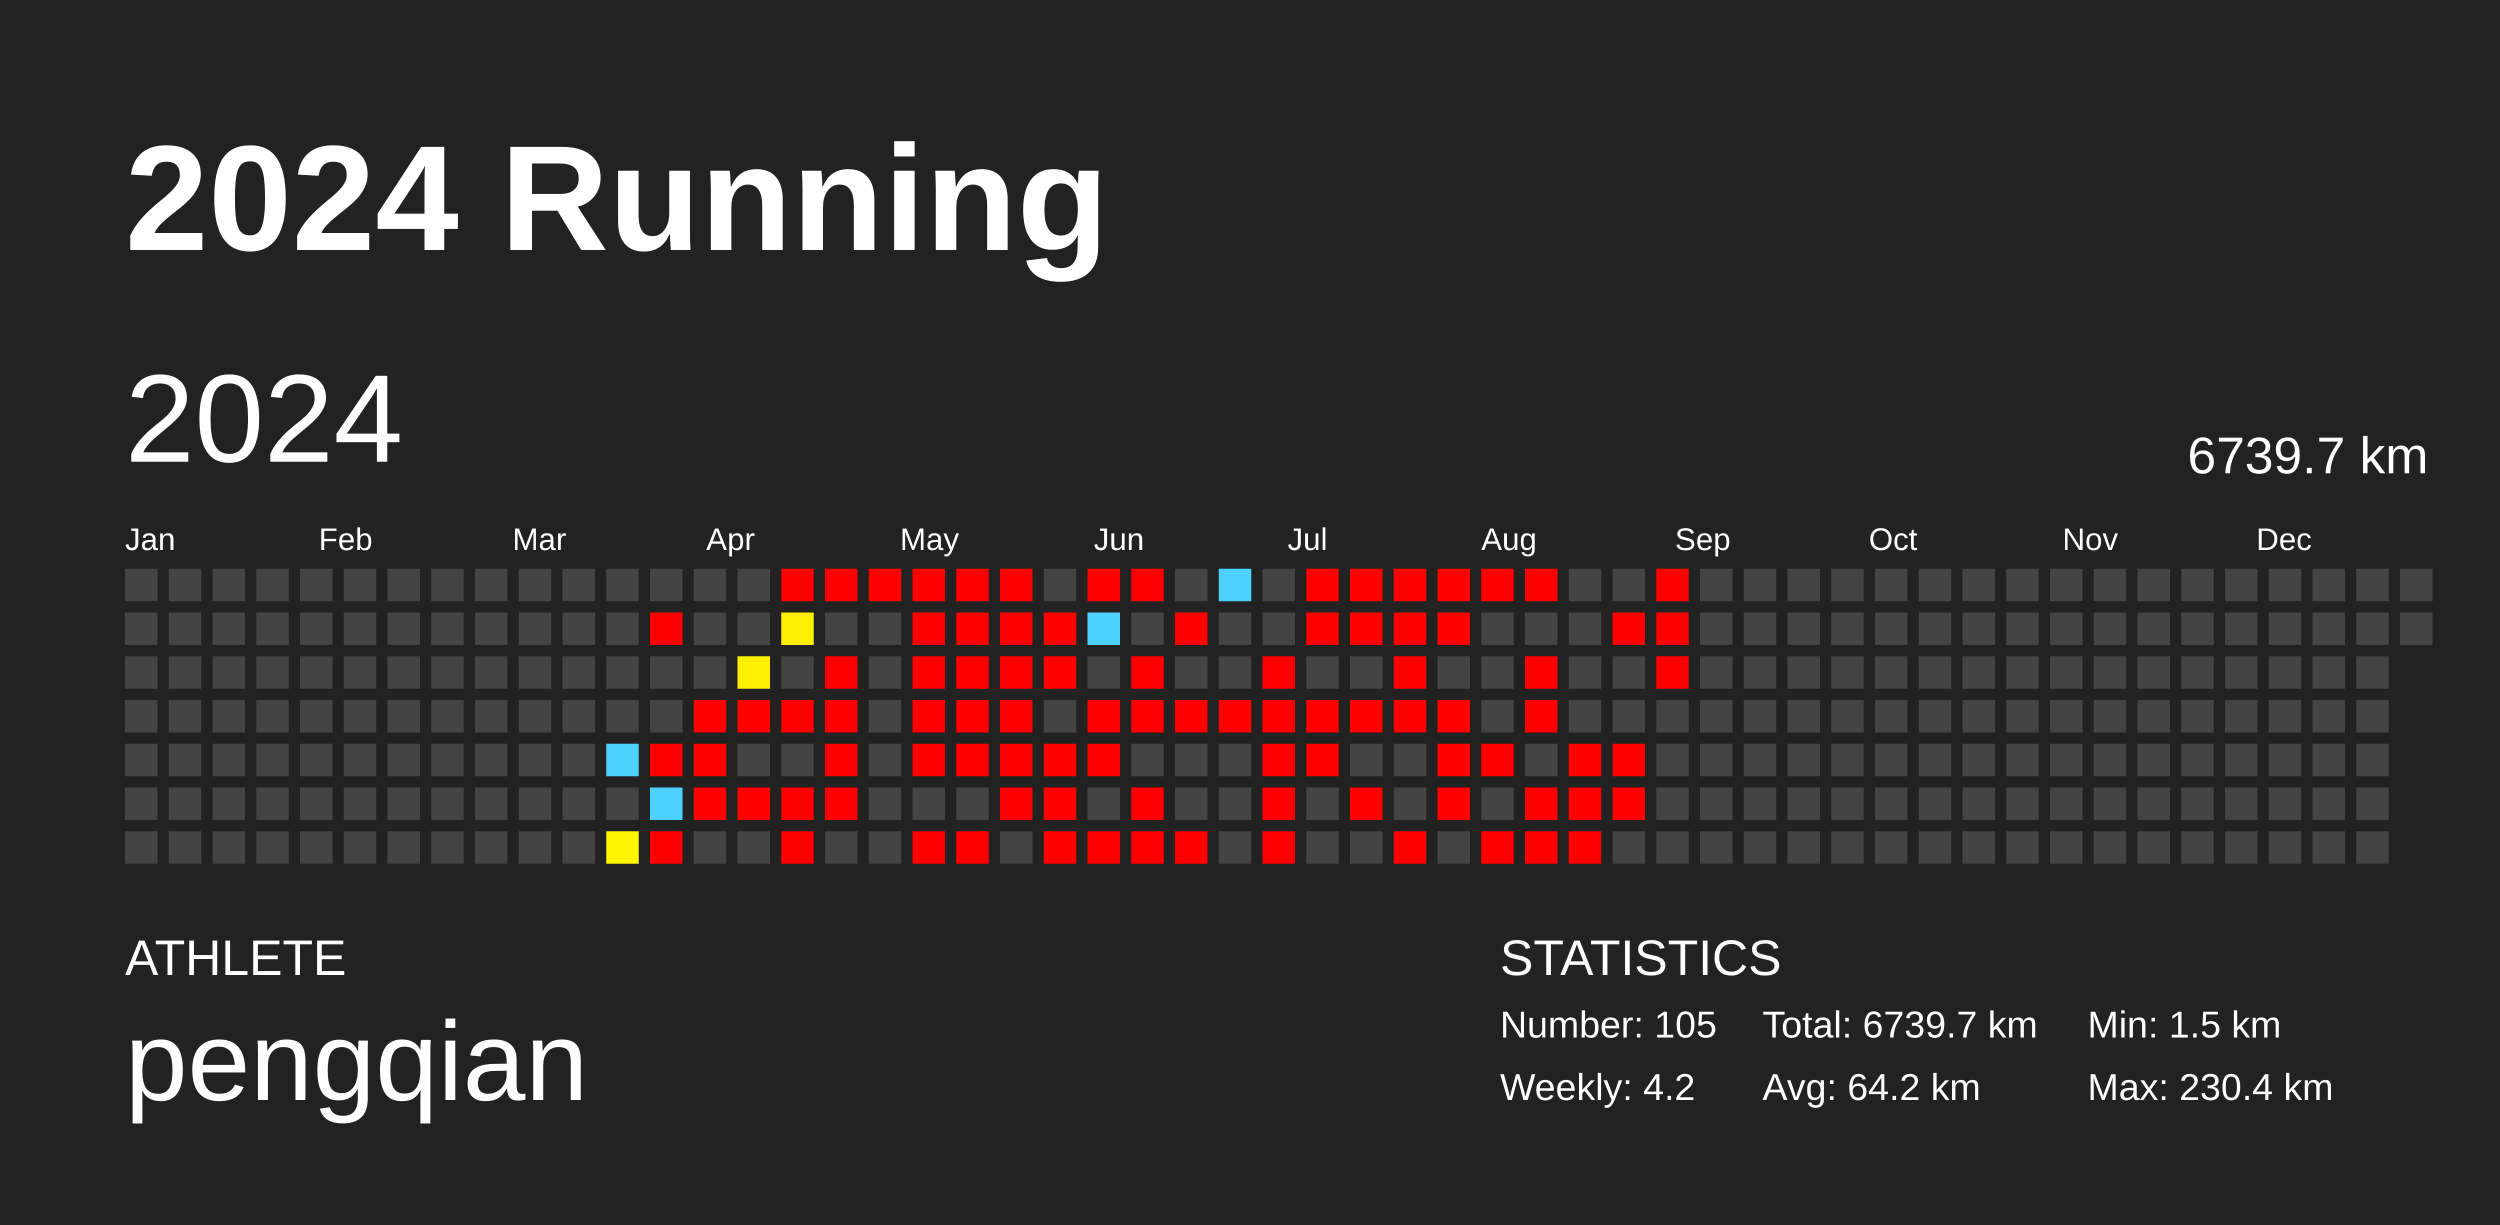
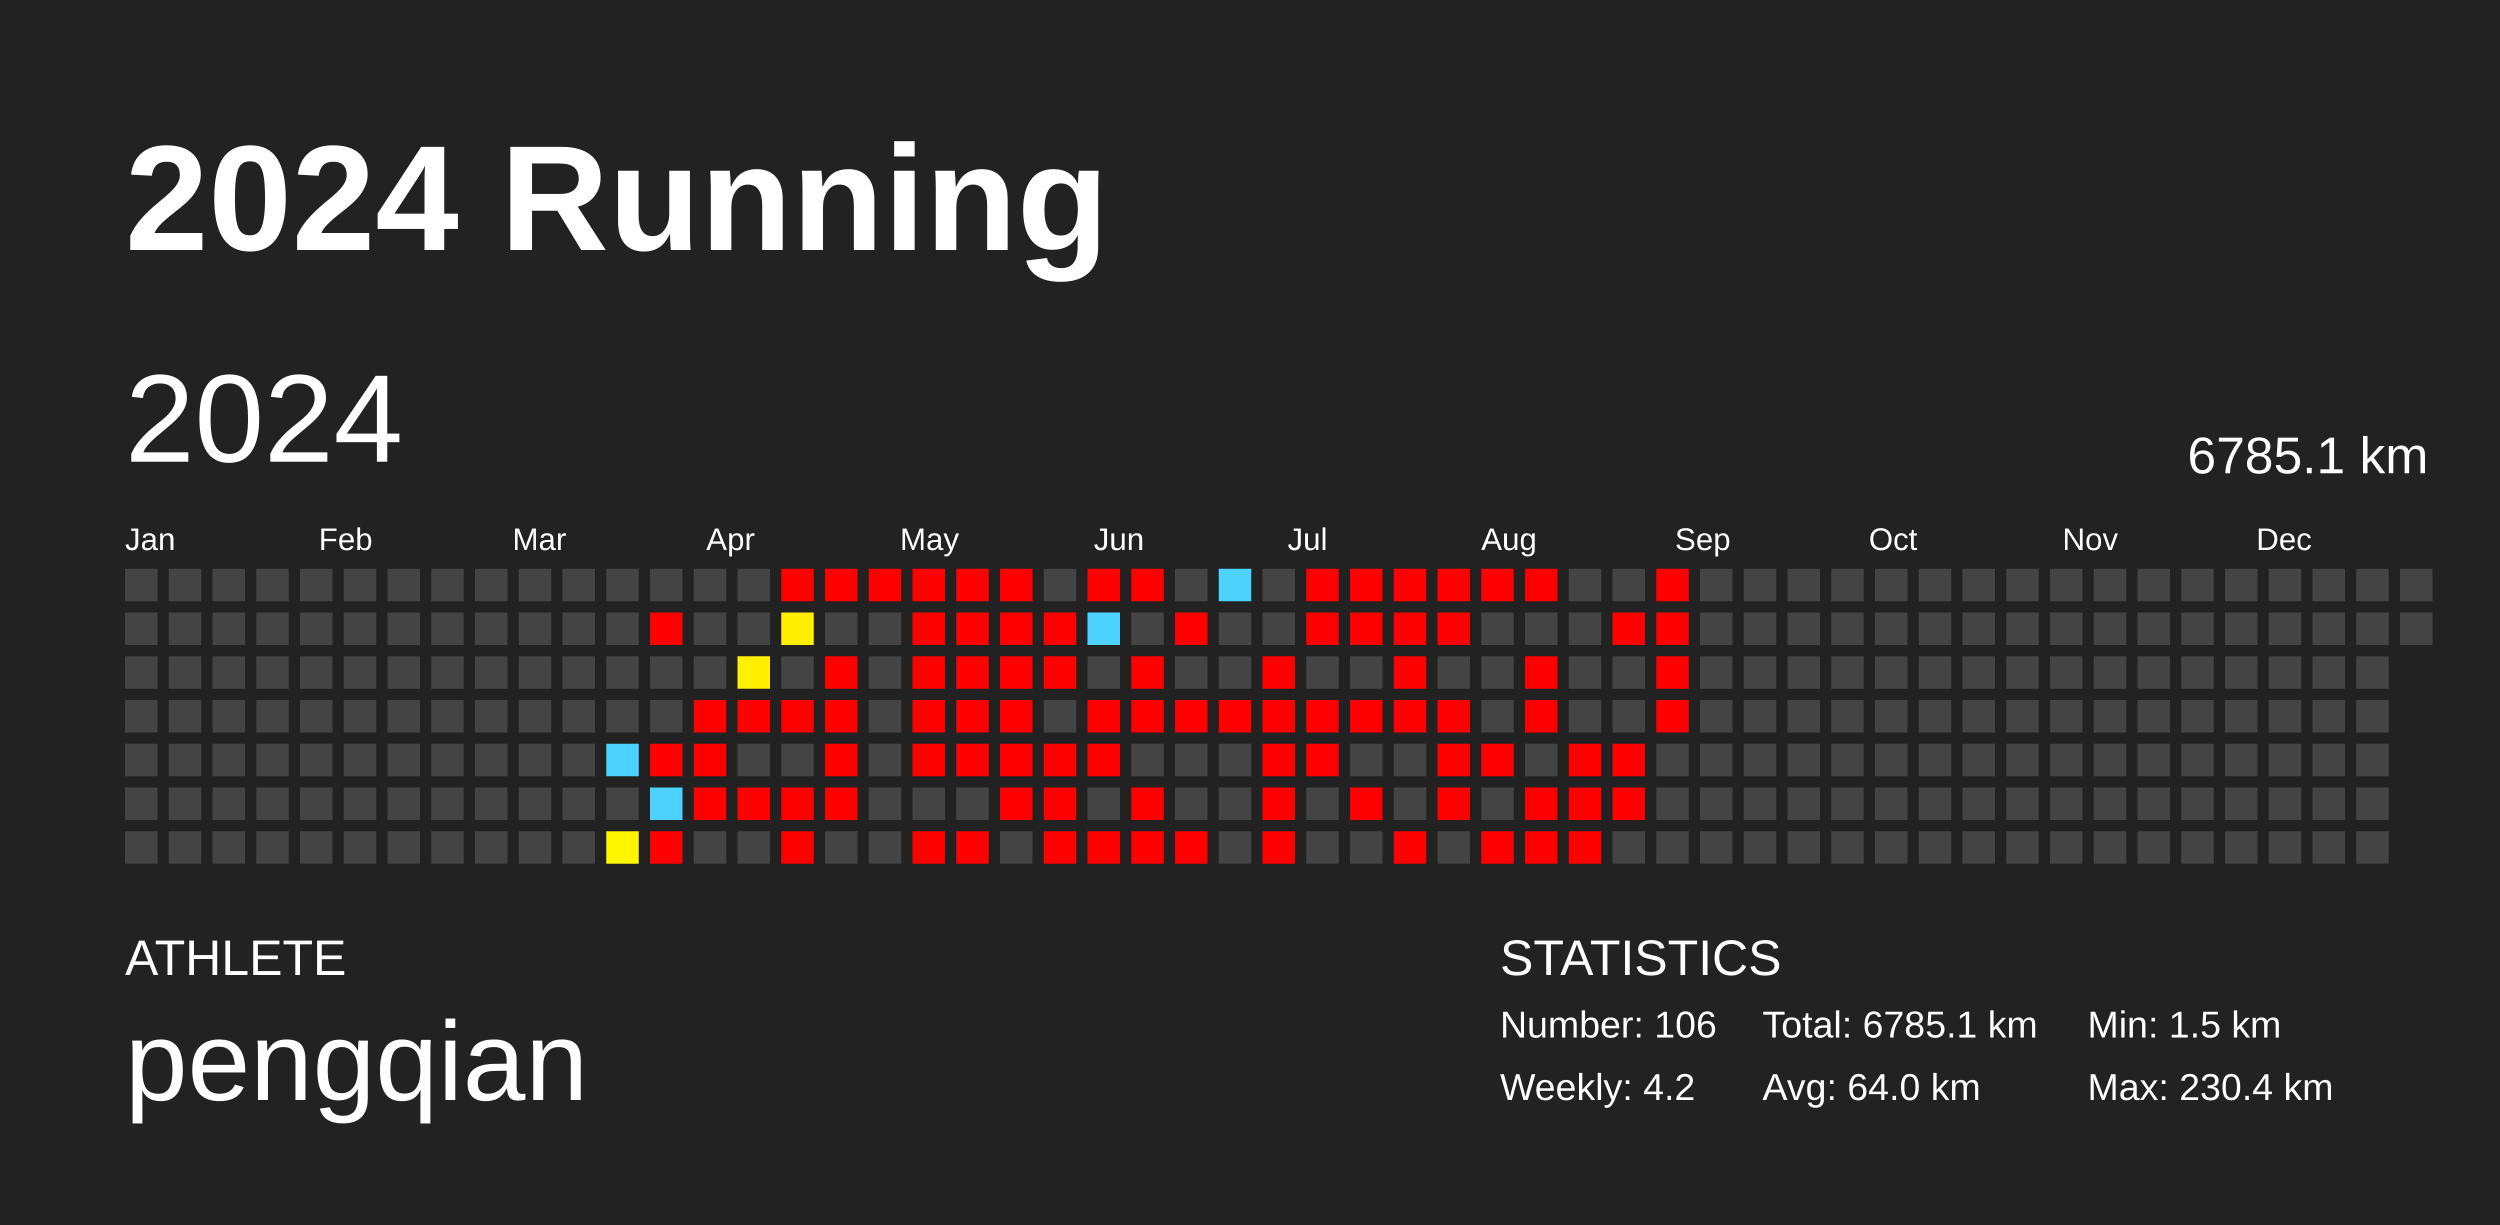
<svg xmlns="http://www.w3.org/2000/svg" baseProfile="full" height="98mm" version="1.1" viewBox="0,0,200,98" width="200mm">
  <defs />
  <rect fill="#222222" height="98" width="200" x="0" y="0" />
  <text fill="#FFFFFF" style="font-size:12px; font-family:Arial; font-weight:bold;" x="10" y="20">2024 Running</text>
  <text fill="#FFFFFF" style="font-size:4px; font-family:Arial" x="10" y="78">ATHLETE</text>
  <text fill="#FFFFFF" style="font-size:9px; font-family:Arial" x="10" y="88">pengqian</text>
  <text fill="#FFFFFF" style="font-size:4px; font-family:Arial" x="120" y="78">STATISTICS</text>
-   <text fill="#FFFFFF" style="font-size:3px; font-family:Arial" x="120" y="83">Number: 105</text>
+   <text fill="#FFFFFF" style="font-size:3px; font-family:Arial" x="120" y="83">Number: 106</text>
  <text fill="#FFFFFF" style="font-size:3px; font-family:Arial" x="120" y="88">Weekly: 4.2</text>
-   <text fill="#FFFFFF" style="font-size:3px; font-family:Arial" x="141" y="83">Total: 6739.7 km</text>
-   <text fill="#FFFFFF" style="font-size:3px; font-family:Arial" x="141" y="88">Avg: 64.2 km</text>
+   <text fill="#FFFFFF" style="font-size:3px; font-family:Arial" x="141" y="83">Total: 6785.1 km</text>
+   <text fill="#FFFFFF" style="font-size:3px; font-family:Arial" x="141" y="88">Avg: 64.0 km</text>
  <text fill="#FFFFFF" style="font-size:3px; font-family:Arial" x="167" y="83">Min: 1.5 km</text>
  <text fill="#FFFFFF" style="font-size:3px; font-family:Arial" x="167" y="88">Max: 230.4 km</text>
  <text dominant-baseline="hanging" fill="#FFFFFF" style="font-size:10.0px; font-family:Arial;" x="10" y="30">2024</text>
-   <text dominant-baseline="hanging" fill="#FFFFFF" style="font-size:4.125px; font-family:Arial;" x="175" y="35">6739.7 km</text>
+   <text dominant-baseline="hanging" fill="#FFFFFF" style="font-size:4.125px; font-family:Arial;" x="175" y="35">6785.1 km</text>
  <text fill="#FFFFFF" style="font-size:2.5px; font-family:Arial" x="10.0" y="44">Jan</text>
  <text fill="#FFFFFF" style="font-size:2.5px; font-family:Arial" x="25.5" y="44">Feb</text>
  <text fill="#FFFFFF" style="font-size:2.5px; font-family:Arial" x="41.0" y="44">Mar</text>
  <text fill="#FFFFFF" style="font-size:2.5px; font-family:Arial" x="56.5" y="44">Apr</text>
  <text fill="#FFFFFF" style="font-size:2.5px; font-family:Arial" x="72.0" y="44">May</text>
  <text fill="#FFFFFF" style="font-size:2.5px; font-family:Arial" x="87.5" y="44">Jun</text>
  <text fill="#FFFFFF" style="font-size:2.5px; font-family:Arial" x="103.0" y="44">Jul</text>
  <text fill="#FFFFFF" style="font-size:2.5px; font-family:Arial" x="118.5" y="44">Aug</text>
  <text fill="#FFFFFF" style="font-size:2.5px; font-family:Arial" x="134.0" y="44">Sep</text>
  <text fill="#FFFFFF" style="font-size:2.5px; font-family:Arial" x="149.5" y="44">Oct</text>
  <text fill="#FFFFFF" style="font-size:2.5px; font-family:Arial" x="165.0" y="44">Nov</text>
  <text fill="#FFFFFF" style="font-size:2.5px; font-family:Arial" x="180.5" y="44">Dec</text>
  <rect fill="#444444" height="2.6" width="2.6" x="10.0" y="45.5" />
  <rect fill="#444444" height="2.6" width="2.6" x="10.0" y="49.0" />
  <rect fill="#444444" height="2.6" width="2.6" x="10.0" y="52.5" />
  <rect fill="#444444" height="2.6" width="2.6" x="10.0" y="56.0" />
  <rect fill="#444444" height="2.6" width="2.6" x="10.0" y="59.5" />
  <rect fill="#444444" height="2.6" width="2.6" x="10.0" y="63.0" />
  <rect fill="#444444" height="2.6" width="2.6" x="10.0" y="66.5" />
  <rect fill="#444444" height="2.6" width="2.6" x="13.5" y="45.5" />
  <rect fill="#444444" height="2.6" width="2.6" x="13.5" y="49.0" />
  <rect fill="#444444" height="2.6" width="2.6" x="13.5" y="52.5" />
  <rect fill="#444444" height="2.6" width="2.6" x="13.5" y="56.0" />
  <rect fill="#444444" height="2.6" width="2.6" x="13.5" y="59.5" />
  <rect fill="#444444" height="2.6" width="2.6" x="13.5" y="63.0" />
  <rect fill="#444444" height="2.6" width="2.6" x="13.5" y="66.5" />
  <rect fill="#444444" height="2.6" width="2.6" x="17.0" y="45.5" />
  <rect fill="#444444" height="2.6" width="2.6" x="17.0" y="49.0" />
  <rect fill="#444444" height="2.6" width="2.6" x="17.0" y="52.5" />
  <rect fill="#444444" height="2.6" width="2.6" x="17.0" y="56.0" />
  <rect fill="#444444" height="2.6" width="2.6" x="17.0" y="59.5" />
  <rect fill="#444444" height="2.6" width="2.6" x="17.0" y="63.0" />
  <rect fill="#444444" height="2.6" width="2.6" x="17.0" y="66.5" />
  <rect fill="#444444" height="2.6" width="2.6" x="20.5" y="45.5" />
  <rect fill="#444444" height="2.6" width="2.6" x="20.5" y="49.0" />
  <rect fill="#444444" height="2.6" width="2.6" x="20.5" y="52.5" />
  <rect fill="#444444" height="2.6" width="2.6" x="20.5" y="56.0" />
  <rect fill="#444444" height="2.6" width="2.6" x="20.5" y="59.5" />
  <rect fill="#444444" height="2.6" width="2.6" x="20.5" y="63.0" />
  <rect fill="#444444" height="2.6" width="2.6" x="20.5" y="66.5" />
  <rect fill="#444444" height="2.6" width="2.6" x="24.0" y="45.5" />
  <rect fill="#444444" height="2.6" width="2.6" x="24.0" y="49.0" />
  <rect fill="#444444" height="2.6" width="2.6" x="24.0" y="52.5" />
  <rect fill="#444444" height="2.6" width="2.6" x="24.0" y="56.0" />
  <rect fill="#444444" height="2.6" width="2.6" x="24.0" y="59.5" />
  <rect fill="#444444" height="2.6" width="2.6" x="24.0" y="63.0" />
  <rect fill="#444444" height="2.6" width="2.6" x="24.0" y="66.5" />
  <rect fill="#444444" height="2.6" width="2.6" x="27.5" y="45.5" />
  <rect fill="#444444" height="2.6" width="2.6" x="27.5" y="49.0" />
  <rect fill="#444444" height="2.6" width="2.6" x="27.5" y="52.5" />
  <rect fill="#444444" height="2.6" width="2.6" x="27.5" y="56.0" />
  <rect fill="#444444" height="2.6" width="2.6" x="27.5" y="59.5" />
  <rect fill="#444444" height="2.6" width="2.6" x="27.5" y="63.0" />
  <rect fill="#444444" height="2.6" width="2.6" x="27.5" y="66.5" />
  <rect fill="#444444" height="2.6" width="2.6" x="31.0" y="45.5" />
  <rect fill="#444444" height="2.6" width="2.6" x="31.0" y="49.0" />
  <rect fill="#444444" height="2.6" width="2.6" x="31.0" y="52.5" />
  <rect fill="#444444" height="2.6" width="2.6" x="31.0" y="56.0" />
  <rect fill="#444444" height="2.6" width="2.6" x="31.0" y="59.5" />
  <rect fill="#444444" height="2.6" width="2.6" x="31.0" y="63.0" />
  <rect fill="#444444" height="2.6" width="2.6" x="31.0" y="66.5" />
  <rect fill="#444444" height="2.6" width="2.6" x="34.5" y="45.5" />
  <rect fill="#444444" height="2.6" width="2.6" x="34.5" y="49.0" />
  <rect fill="#444444" height="2.6" width="2.6" x="34.5" y="52.5" />
  <rect fill="#444444" height="2.6" width="2.6" x="34.5" y="56.0" />
  <rect fill="#444444" height="2.6" width="2.6" x="34.5" y="59.5" />
  <rect fill="#444444" height="2.6" width="2.6" x="34.5" y="63.0" />
  <rect fill="#444444" height="2.6" width="2.6" x="34.5" y="66.5" />
  <rect fill="#444444" height="2.6" width="2.6" x="38.0" y="45.5" />
  <rect fill="#444444" height="2.6" width="2.6" x="38.0" y="49.0" />
  <rect fill="#444444" height="2.6" width="2.6" x="38.0" y="52.5" />
  <rect fill="#444444" height="2.6" width="2.6" x="38.0" y="56.0" />
  <rect fill="#444444" height="2.6" width="2.6" x="38.0" y="59.5" />
  <rect fill="#444444" height="2.6" width="2.6" x="38.0" y="63.0" />
  <rect fill="#444444" height="2.6" width="2.6" x="38.0" y="66.5" />
  <rect fill="#444444" height="2.6" width="2.6" x="41.5" y="45.5" />
  <rect fill="#444444" height="2.6" width="2.6" x="41.5" y="49.0" />
  <rect fill="#444444" height="2.6" width="2.6" x="41.5" y="52.5" />
  <rect fill="#444444" height="2.6" width="2.6" x="41.5" y="56.0" />
  <rect fill="#444444" height="2.6" width="2.6" x="41.5" y="59.5" />
  <rect fill="#444444" height="2.6" width="2.6" x="41.5" y="63.0" />
  <rect fill="#444444" height="2.6" width="2.6" x="41.5" y="66.5" />
  <rect fill="#444444" height="2.6" width="2.6" x="45.0" y="45.5" />
  <rect fill="#444444" height="2.6" width="2.6" x="45.0" y="49.0" />
  <rect fill="#444444" height="2.6" width="2.6" x="45.0" y="52.5" />
  <rect fill="#444444" height="2.6" width="2.6" x="45.0" y="56.0" />
  <rect fill="#444444" height="2.6" width="2.6" x="45.0" y="59.5" />
  <rect fill="#444444" height="2.6" width="2.6" x="45.0" y="63.0" />
  <rect fill="#444444" height="2.6" width="2.6" x="45.0" y="66.5" />
  <rect fill="#444444" height="2.6" width="2.6" x="48.5" y="45.5" />
  <rect fill="#444444" height="2.6" width="2.6" x="48.5" y="49.0" />
  <rect fill="#444444" height="2.6" width="2.6" x="48.5" y="52.5" />
  <rect fill="#444444" height="2.6" width="2.6" x="48.5" y="56.0" />
  <rect fill="#4dd2ff" height="2.6" width="2.6" x="48.5" y="59.5" />
  <rect fill="#444444" height="2.6" width="2.6" x="48.5" y="63.0" />
  <rect fill="#fff500" height="2.6" width="2.6" x="48.5" y="66.5" />
  <rect fill="#444444" height="2.6" width="2.6" x="52.0" y="45.5" />
  <rect fill="red" height="2.6" width="2.6" x="52.0" y="49.0" />
  <rect fill="#444444" height="2.6" width="2.6" x="52.0" y="52.5" />
  <rect fill="#444444" height="2.6" width="2.6" x="52.0" y="56.0" />
  <rect fill="red" height="2.6" width="2.6" x="52.0" y="59.5" />
  <rect fill="#4dd2ff" height="2.6" width="2.6" x="52.0" y="63.0" />
  <rect fill="red" height="2.6" width="2.6" x="52.0" y="66.5" />
  <rect fill="#444444" height="2.6" width="2.6" x="55.5" y="45.5" />
  <rect fill="#444444" height="2.6" width="2.6" x="55.5" y="49.0" />
  <rect fill="#444444" height="2.6" width="2.6" x="55.5" y="52.5" />
  <rect fill="red" height="2.6" width="2.6" x="55.5" y="56.0" />
  <rect fill="red" height="2.6" width="2.6" x="55.5" y="59.5" />
  <rect fill="red" height="2.6" width="2.6" x="55.5" y="63.0" />
  <rect fill="#444444" height="2.6" width="2.6" x="55.5" y="66.5" />
  <rect fill="#444444" height="2.6" width="2.6" x="59.0" y="45.5" />
  <rect fill="#444444" height="2.6" width="2.6" x="59.0" y="49.0" />
  <rect fill="#fff000" height="2.6" width="2.6" x="59.0" y="52.5" />
  <rect fill="red" height="2.6" width="2.6" x="59.0" y="56.0" />
  <rect fill="#444444" height="2.6" width="2.6" x="59.0" y="59.5" />
  <rect fill="red" height="2.6" width="2.6" x="59.0" y="63.0" />
  <rect fill="#444444" height="2.6" width="2.6" x="59.0" y="66.5" />
  <rect fill="red" height="2.6" width="2.6" x="62.5" y="45.5" />
  <rect fill="#ffee00" height="2.6" width="2.6" x="62.5" y="49.0" />
  <rect fill="#444444" height="2.6" width="2.6" x="62.5" y="52.5" />
  <rect fill="red" height="2.6" width="2.6" x="62.5" y="56.0" />
  <rect fill="#444444" height="2.6" width="2.6" x="62.5" y="59.5" />
  <rect fill="red" height="2.6" width="2.6" x="62.5" y="63.0" />
  <rect fill="red" height="2.6" width="2.6" x="62.5" y="66.5" />
  <rect fill="red" height="2.6" width="2.6" x="66.0" y="45.5" />
  <rect fill="#444444" height="2.6" width="2.6" x="66.0" y="49.0" />
  <rect fill="red" height="2.6" width="2.6" x="66.0" y="52.5" />
  <rect fill="red" height="2.6" width="2.6" x="66.0" y="56.0" />
  <rect fill="red" height="2.6" width="2.6" x="66.0" y="59.5" />
  <rect fill="red" height="2.6" width="2.6" x="66.0" y="63.0" />
  <rect fill="#444444" height="2.6" width="2.6" x="66.0" y="66.5" />
  <rect fill="red" height="2.6" width="2.6" x="69.5" y="45.5" />
  <rect fill="#444444" height="2.6" width="2.6" x="69.5" y="49.0" />
  <rect fill="#444444" height="2.6" width="2.6" x="69.5" y="52.5" />
  <rect fill="#444444" height="2.6" width="2.6" x="69.5" y="56.0" />
  <rect fill="#444444" height="2.6" width="2.6" x="69.5" y="59.5" />
  <rect fill="#444444" height="2.6" width="2.6" x="69.5" y="63.0" />
  <rect fill="#444444" height="2.6" width="2.6" x="69.5" y="66.5" />
  <rect fill="red" height="2.6" width="2.6" x="73.0" y="45.5" />
  <rect fill="red" height="2.6" width="2.6" x="73.0" y="49.0" />
  <rect fill="red" height="2.6" width="2.6" x="73.0" y="52.5" />
  <rect fill="red" height="2.6" width="2.6" x="73.0" y="56.0" />
  <rect fill="red" height="2.6" width="2.6" x="73.0" y="59.5" />
  <rect fill="#444444" height="2.6" width="2.6" x="73.0" y="63.0" />
  <rect fill="red" height="2.6" width="2.6" x="73.0" y="66.5" />
  <rect fill="red" height="2.6" width="2.6" x="76.5" y="45.5" />
  <rect fill="red" height="2.6" width="2.6" x="76.5" y="49.0" />
  <rect fill="red" height="2.6" width="2.6" x="76.5" y="52.5" />
  <rect fill="red" height="2.6" width="2.6" x="76.5" y="56.0" />
  <rect fill="red" height="2.6" width="2.6" x="76.5" y="59.5" />
  <rect fill="#444444" height="2.6" width="2.6" x="76.5" y="63.0" />
  <rect fill="red" height="2.6" width="2.6" x="76.5" y="66.5" />
  <rect fill="red" height="2.6" width="2.6" x="80.0" y="45.5" />
  <rect fill="red" height="2.6" width="2.6" x="80.0" y="49.0" />
  <rect fill="red" height="2.6" width="2.6" x="80.0" y="52.5" />
  <rect fill="red" height="2.6" width="2.6" x="80.0" y="56.0" />
  <rect fill="red" height="2.6" width="2.6" x="80.0" y="59.5" />
  <rect fill="red" height="2.6" width="2.6" x="80.0" y="63.0" />
  <rect fill="#444444" height="2.6" width="2.6" x="80.0" y="66.5" />
  <rect fill="#444444" height="2.6" width="2.6" x="83.5" y="45.5" />
  <rect fill="red" height="2.6" width="2.6" x="83.5" y="49.0" />
  <rect fill="red" height="2.6" width="2.6" x="83.5" y="52.5" />
  <rect fill="#444444" height="2.6" width="2.6" x="83.5" y="56.0" />
  <rect fill="red" height="2.6" width="2.6" x="83.5" y="59.5" />
  <rect fill="red" height="2.6" width="2.6" x="83.5" y="63.0" />
  <rect fill="red" height="2.6" width="2.6" x="83.5" y="66.5" />
  <rect fill="red" height="2.6" width="2.6" x="87.0" y="45.5" />
  <rect fill="#4dd2ff" height="2.6" width="2.6" x="87.0" y="49.0" />
  <rect fill="#444444" height="2.6" width="2.6" x="87.0" y="52.5" />
  <rect fill="red" height="2.6" width="2.6" x="87.0" y="56.0" />
  <rect fill="red" height="2.6" width="2.6" x="87.0" y="59.5" />
  <rect fill="#444444" height="2.6" width="2.6" x="87.0" y="63.0" />
  <rect fill="red" height="2.6" width="2.6" x="87.0" y="66.5" />
  <rect fill="red" height="2.6" width="2.6" x="90.5" y="45.5" />
  <rect fill="#444444" height="2.6" width="2.6" x="90.5" y="49.0" />
  <rect fill="red" height="2.6" width="2.6" x="90.5" y="52.5" />
  <rect fill="red" height="2.6" width="2.6" x="90.5" y="56.0" />
  <rect fill="#444444" height="2.6" width="2.6" x="90.5" y="59.5" />
  <rect fill="red" height="2.6" width="2.6" x="90.5" y="63.0" />
  <rect fill="red" height="2.6" width="2.6" x="90.5" y="66.5" />
  <rect fill="#444444" height="2.6" width="2.6" x="94.0" y="45.5" />
  <rect fill="red" height="2.6" width="2.6" x="94.0" y="49.0" />
  <rect fill="#444444" height="2.6" width="2.6" x="94.0" y="52.5" />
  <rect fill="red" height="2.6" width="2.6" x="94.0" y="56.0" />
  <rect fill="#444444" height="2.6" width="2.6" x="94.0" y="59.5" />
  <rect fill="#444444" height="2.6" width="2.6" x="94.0" y="63.0" />
  <rect fill="red" height="2.6" width="2.6" x="94.0" y="66.5" />
  <rect fill="#4dd2ff" height="2.6" width="2.6" x="97.5" y="45.5" />
  <rect fill="#444444" height="2.6" width="2.6" x="97.5" y="49.0" />
  <rect fill="#444444" height="2.6" width="2.6" x="97.5" y="52.5" />
  <rect fill="red" height="2.6" width="2.6" x="97.5" y="56.0" />
  <rect fill="#444444" height="2.6" width="2.6" x="97.5" y="59.5" />
  <rect fill="#444444" height="2.6" width="2.6" x="97.5" y="63.0" />
  <rect fill="#444444" height="2.6" width="2.6" x="97.5" y="66.5" />
  <rect fill="#444444" height="2.6" width="2.6" x="101.0" y="45.5" />
  <rect fill="#444444" height="2.6" width="2.6" x="101.0" y="49.0" />
  <rect fill="red" height="2.6" width="2.6" x="101.0" y="52.5" />
  <rect fill="red" height="2.6" width="2.6" x="101.0" y="56.0" />
  <rect fill="red" height="2.6" width="2.6" x="101.0" y="59.5" />
  <rect fill="red" height="2.6" width="2.6" x="101.0" y="63.0" />
  <rect fill="red" height="2.6" width="2.6" x="101.0" y="66.5" />
  <rect fill="red" height="2.6" width="2.6" x="104.5" y="45.5" />
  <rect fill="red" height="2.6" width="2.6" x="104.5" y="49.0" />
  <rect fill="#444444" height="2.6" width="2.6" x="104.5" y="52.5" />
  <rect fill="red" height="2.6" width="2.6" x="104.5" y="56.0" />
  <rect fill="red" height="2.6" width="2.6" x="104.5" y="59.5" />
  <rect fill="#444444" height="2.6" width="2.6" x="104.5" y="63.0" />
  <rect fill="#444444" height="2.6" width="2.6" x="104.5" y="66.5" />
  <rect fill="red" height="2.6" width="2.6" x="108.0" y="45.5" />
  <rect fill="red" height="2.6" width="2.6" x="108.0" y="49.0" />
  <rect fill="#444444" height="2.6" width="2.6" x="108.0" y="52.5" />
  <rect fill="red" height="2.6" width="2.6" x="108.0" y="56.0" />
  <rect fill="#444444" height="2.6" width="2.6" x="108.0" y="59.5" />
  <rect fill="red" height="2.6" width="2.6" x="108.0" y="63.0" />
  <rect fill="#444444" height="2.6" width="2.6" x="108.0" y="66.5" />
  <rect fill="red" height="2.6" width="2.6" x="111.5" y="45.5" />
  <rect fill="red" height="2.6" width="2.6" x="111.5" y="49.0" />
  <rect fill="red" height="2.6" width="2.6" x="111.5" y="52.5" />
  <rect fill="red" height="2.6" width="2.6" x="111.5" y="56.0" />
  <rect fill="#444444" height="2.6" width="2.6" x="111.5" y="59.5" />
  <rect fill="#444444" height="2.6" width="2.6" x="111.5" y="63.0" />
  <rect fill="red" height="2.6" width="2.6" x="111.5" y="66.5" />
  <rect fill="red" height="2.6" width="2.6" x="115.0" y="45.5" />
  <rect fill="red" height="2.6" width="2.6" x="115.0" y="49.0" />
  <rect fill="#444444" height="2.6" width="2.6" x="115.0" y="52.5" />
  <rect fill="red" height="2.6" width="2.6" x="115.0" y="56.0" />
  <rect fill="red" height="2.6" width="2.6" x="115.0" y="59.5" />
  <rect fill="red" height="2.6" width="2.6" x="115.0" y="63.0" />
  <rect fill="#444444" height="2.6" width="2.6" x="115.0" y="66.5" />
  <rect fill="red" height="2.6" width="2.6" x="118.5" y="45.5" />
  <rect fill="#444444" height="2.6" width="2.6" x="118.5" y="49.0" />
  <rect fill="#444444" height="2.6" width="2.6" x="118.5" y="52.5" />
  <rect fill="#444444" height="2.6" width="2.6" x="118.5" y="56.0" />
  <rect fill="red" height="2.6" width="2.6" x="118.5" y="59.5" />
  <rect fill="#444444" height="2.6" width="2.6" x="118.5" y="63.0" />
  <rect fill="red" height="2.6" width="2.6" x="118.5" y="66.5" />
  <rect fill="red" height="2.6" width="2.6" x="122.0" y="45.5" />
  <rect fill="#444444" height="2.6" width="2.6" x="122.0" y="49.0" />
  <rect fill="red" height="2.6" width="2.6" x="122.0" y="52.5" />
  <rect fill="red" height="2.6" width="2.6" x="122.0" y="56.0" />
  <rect fill="#444444" height="2.6" width="2.6" x="122.0" y="59.5" />
  <rect fill="red" height="2.6" width="2.6" x="122.0" y="63.0" />
  <rect fill="red" height="2.6" width="2.6" x="122.0" y="66.5" />
  <rect fill="#444444" height="2.6" width="2.6" x="125.5" y="45.5" />
  <rect fill="#444444" height="2.6" width="2.6" x="125.5" y="49.0" />
  <rect fill="#444444" height="2.6" width="2.6" x="125.5" y="52.5" />
  <rect fill="#444444" height="2.6" width="2.6" x="125.5" y="56.0" />
  <rect fill="red" height="2.6" width="2.6" x="125.5" y="59.5" />
  <rect fill="red" height="2.6" width="2.6" x="125.5" y="63.0" />
  <rect fill="red" height="2.6" width="2.6" x="125.5" y="66.5" />
  <rect fill="#444444" height="2.6" width="2.6" x="129.0" y="45.5" />
  <rect fill="red" height="2.6" width="2.6" x="129.0" y="49.0" />
  <rect fill="#444444" height="2.6" width="2.6" x="129.0" y="52.5" />
  <rect fill="#444444" height="2.6" width="2.6" x="129.0" y="56.0" />
  <rect fill="red" height="2.6" width="2.6" x="129.0" y="59.5" />
  <rect fill="red" height="2.6" width="2.6" x="129.0" y="63.0" />
  <rect fill="#444444" height="2.6" width="2.6" x="129.0" y="66.5" />
  <rect fill="red" height="2.6" width="2.6" x="132.5" y="45.5" />
  <rect fill="red" height="2.6" width="2.6" x="132.5" y="49.0" />
  <rect fill="red" height="2.6" width="2.6" x="132.5" y="52.5" />
-   <rect fill="#444444" height="2.6" width="2.6" x="132.5" y="56.0" />
+   <rect fill="red" height="2.6" width="2.6" x="132.5" y="56.0" />
  <rect fill="#444444" height="2.6" width="2.6" x="132.5" y="59.5" />
  <rect fill="#444444" height="2.6" width="2.6" x="132.5" y="63.0" />
  <rect fill="#444444" height="2.6" width="2.6" x="132.5" y="66.5" />
  <rect fill="#444444" height="2.6" width="2.6" x="136.0" y="45.5" />
  <rect fill="#444444" height="2.6" width="2.6" x="136.0" y="49.0" />
  <rect fill="#444444" height="2.6" width="2.6" x="136.0" y="52.5" />
  <rect fill="#444444" height="2.6" width="2.6" x="136.0" y="56.0" />
  <rect fill="#444444" height="2.6" width="2.6" x="136.0" y="59.5" />
  <rect fill="#444444" height="2.6" width="2.6" x="136.0" y="63.0" />
  <rect fill="#444444" height="2.6" width="2.6" x="136.0" y="66.5" />
  <rect fill="#444444" height="2.6" width="2.6" x="139.5" y="45.5" />
  <rect fill="#444444" height="2.6" width="2.6" x="139.5" y="49.0" />
  <rect fill="#444444" height="2.6" width="2.6" x="139.5" y="52.5" />
  <rect fill="#444444" height="2.6" width="2.6" x="139.5" y="56.0" />
  <rect fill="#444444" height="2.6" width="2.6" x="139.5" y="59.5" />
  <rect fill="#444444" height="2.6" width="2.6" x="139.5" y="63.0" />
  <rect fill="#444444" height="2.6" width="2.6" x="139.5" y="66.5" />
  <rect fill="#444444" height="2.6" width="2.6" x="143.0" y="45.5" />
  <rect fill="#444444" height="2.6" width="2.6" x="143.0" y="49.0" />
  <rect fill="#444444" height="2.6" width="2.6" x="143.0" y="52.5" />
  <rect fill="#444444" height="2.6" width="2.6" x="143.0" y="56.0" />
  <rect fill="#444444" height="2.6" width="2.6" x="143.0" y="59.5" />
  <rect fill="#444444" height="2.6" width="2.6" x="143.0" y="63.0" />
  <rect fill="#444444" height="2.6" width="2.6" x="143.0" y="66.5" />
  <rect fill="#444444" height="2.6" width="2.6" x="146.5" y="45.5" />
  <rect fill="#444444" height="2.6" width="2.6" x="146.5" y="49.0" />
  <rect fill="#444444" height="2.6" width="2.6" x="146.5" y="52.5" />
  <rect fill="#444444" height="2.6" width="2.6" x="146.5" y="56.0" />
  <rect fill="#444444" height="2.6" width="2.6" x="146.5" y="59.5" />
  <rect fill="#444444" height="2.6" width="2.6" x="146.5" y="63.0" />
  <rect fill="#444444" height="2.6" width="2.6" x="146.5" y="66.5" />
  <rect fill="#444444" height="2.6" width="2.6" x="150.0" y="45.5" />
  <rect fill="#444444" height="2.6" width="2.6" x="150.0" y="49.0" />
  <rect fill="#444444" height="2.6" width="2.6" x="150.0" y="52.5" />
  <rect fill="#444444" height="2.6" width="2.6" x="150.0" y="56.0" />
  <rect fill="#444444" height="2.6" width="2.6" x="150.0" y="59.5" />
  <rect fill="#444444" height="2.6" width="2.6" x="150.0" y="63.0" />
  <rect fill="#444444" height="2.6" width="2.6" x="150.0" y="66.5" />
  <rect fill="#444444" height="2.6" width="2.6" x="153.5" y="45.5" />
  <rect fill="#444444" height="2.6" width="2.6" x="153.5" y="49.0" />
  <rect fill="#444444" height="2.6" width="2.6" x="153.5" y="52.5" />
  <rect fill="#444444" height="2.6" width="2.6" x="153.5" y="56.0" />
  <rect fill="#444444" height="2.6" width="2.6" x="153.5" y="59.5" />
  <rect fill="#444444" height="2.6" width="2.6" x="153.5" y="63.0" />
  <rect fill="#444444" height="2.6" width="2.6" x="153.5" y="66.5" />
  <rect fill="#444444" height="2.6" width="2.6" x="157.0" y="45.5" />
  <rect fill="#444444" height="2.6" width="2.6" x="157.0" y="49.0" />
  <rect fill="#444444" height="2.6" width="2.6" x="157.0" y="52.5" />
  <rect fill="#444444" height="2.6" width="2.6" x="157.0" y="56.0" />
  <rect fill="#444444" height="2.6" width="2.6" x="157.0" y="59.5" />
  <rect fill="#444444" height="2.6" width="2.6" x="157.0" y="63.0" />
  <rect fill="#444444" height="2.6" width="2.6" x="157.0" y="66.5" />
  <rect fill="#444444" height="2.6" width="2.6" x="160.5" y="45.5" />
  <rect fill="#444444" height="2.6" width="2.6" x="160.5" y="49.0" />
  <rect fill="#444444" height="2.6" width="2.6" x="160.5" y="52.5" />
  <rect fill="#444444" height="2.6" width="2.6" x="160.5" y="56.0" />
  <rect fill="#444444" height="2.6" width="2.6" x="160.5" y="59.5" />
  <rect fill="#444444" height="2.6" width="2.6" x="160.5" y="63.0" />
  <rect fill="#444444" height="2.6" width="2.6" x="160.5" y="66.5" />
  <rect fill="#444444" height="2.6" width="2.6" x="164.0" y="45.5" />
  <rect fill="#444444" height="2.6" width="2.6" x="164.0" y="49.0" />
  <rect fill="#444444" height="2.6" width="2.6" x="164.0" y="52.5" />
  <rect fill="#444444" height="2.6" width="2.6" x="164.0" y="56.0" />
  <rect fill="#444444" height="2.6" width="2.6" x="164.0" y="59.5" />
  <rect fill="#444444" height="2.6" width="2.6" x="164.0" y="63.0" />
  <rect fill="#444444" height="2.6" width="2.6" x="164.0" y="66.5" />
  <rect fill="#444444" height="2.6" width="2.6" x="167.5" y="45.5" />
  <rect fill="#444444" height="2.6" width="2.6" x="167.5" y="49.0" />
  <rect fill="#444444" height="2.6" width="2.6" x="167.5" y="52.5" />
  <rect fill="#444444" height="2.6" width="2.6" x="167.5" y="56.0" />
  <rect fill="#444444" height="2.6" width="2.6" x="167.5" y="59.5" />
  <rect fill="#444444" height="2.6" width="2.6" x="167.5" y="63.0" />
  <rect fill="#444444" height="2.6" width="2.6" x="167.5" y="66.5" />
  <rect fill="#444444" height="2.6" width="2.6" x="171.0" y="45.5" />
  <rect fill="#444444" height="2.6" width="2.6" x="171.0" y="49.0" />
  <rect fill="#444444" height="2.6" width="2.6" x="171.0" y="52.5" />
  <rect fill="#444444" height="2.6" width="2.6" x="171.0" y="56.0" />
  <rect fill="#444444" height="2.6" width="2.6" x="171.0" y="59.5" />
  <rect fill="#444444" height="2.6" width="2.6" x="171.0" y="63.0" />
  <rect fill="#444444" height="2.6" width="2.6" x="171.0" y="66.5" />
  <rect fill="#444444" height="2.6" width="2.6" x="174.5" y="45.5" />
  <rect fill="#444444" height="2.6" width="2.6" x="174.5" y="49.0" />
  <rect fill="#444444" height="2.6" width="2.6" x="174.5" y="52.5" />
  <rect fill="#444444" height="2.6" width="2.6" x="174.5" y="56.0" />
  <rect fill="#444444" height="2.6" width="2.6" x="174.5" y="59.5" />
  <rect fill="#444444" height="2.6" width="2.6" x="174.5" y="63.0" />
  <rect fill="#444444" height="2.6" width="2.6" x="174.5" y="66.5" />
  <rect fill="#444444" height="2.6" width="2.6" x="178.0" y="45.5" />
  <rect fill="#444444" height="2.6" width="2.6" x="178.0" y="49.0" />
  <rect fill="#444444" height="2.6" width="2.6" x="178.0" y="52.5" />
  <rect fill="#444444" height="2.6" width="2.6" x="178.0" y="56.0" />
  <rect fill="#444444" height="2.6" width="2.6" x="178.0" y="59.5" />
  <rect fill="#444444" height="2.6" width="2.6" x="178.0" y="63.0" />
  <rect fill="#444444" height="2.6" width="2.6" x="178.0" y="66.5" />
  <rect fill="#444444" height="2.6" width="2.6" x="181.5" y="45.5" />
  <rect fill="#444444" height="2.6" width="2.6" x="181.5" y="49.0" />
  <rect fill="#444444" height="2.6" width="2.6" x="181.5" y="52.5" />
  <rect fill="#444444" height="2.6" width="2.6" x="181.5" y="56.0" />
  <rect fill="#444444" height="2.6" width="2.6" x="181.5" y="59.5" />
  <rect fill="#444444" height="2.6" width="2.6" x="181.5" y="63.0" />
  <rect fill="#444444" height="2.6" width="2.6" x="181.5" y="66.5" />
  <rect fill="#444444" height="2.6" width="2.6" x="185.0" y="45.5" />
  <rect fill="#444444" height="2.6" width="2.6" x="185.0" y="49.0" />
  <rect fill="#444444" height="2.6" width="2.6" x="185.0" y="52.5" />
  <rect fill="#444444" height="2.6" width="2.6" x="185.0" y="56.0" />
  <rect fill="#444444" height="2.6" width="2.6" x="185.0" y="59.5" />
  <rect fill="#444444" height="2.6" width="2.6" x="185.0" y="63.0" />
  <rect fill="#444444" height="2.6" width="2.6" x="185.0" y="66.5" />
  <rect fill="#444444" height="2.6" width="2.6" x="188.5" y="45.5" />
  <rect fill="#444444" height="2.6" width="2.6" x="188.5" y="49.0" />
  <rect fill="#444444" height="2.6" width="2.6" x="188.5" y="52.5" />
  <rect fill="#444444" height="2.6" width="2.6" x="188.5" y="56.0" />
  <rect fill="#444444" height="2.6" width="2.6" x="188.5" y="59.5" />
  <rect fill="#444444" height="2.6" width="2.6" x="188.5" y="63.0" />
  <rect fill="#444444" height="2.6" width="2.6" x="188.5" y="66.5" />
  <rect fill="#444444" height="2.6" width="2.6" x="192.0" y="45.5" />
  <rect fill="#444444" height="2.6" width="2.6" x="192.0" y="49.0" />
</svg>
